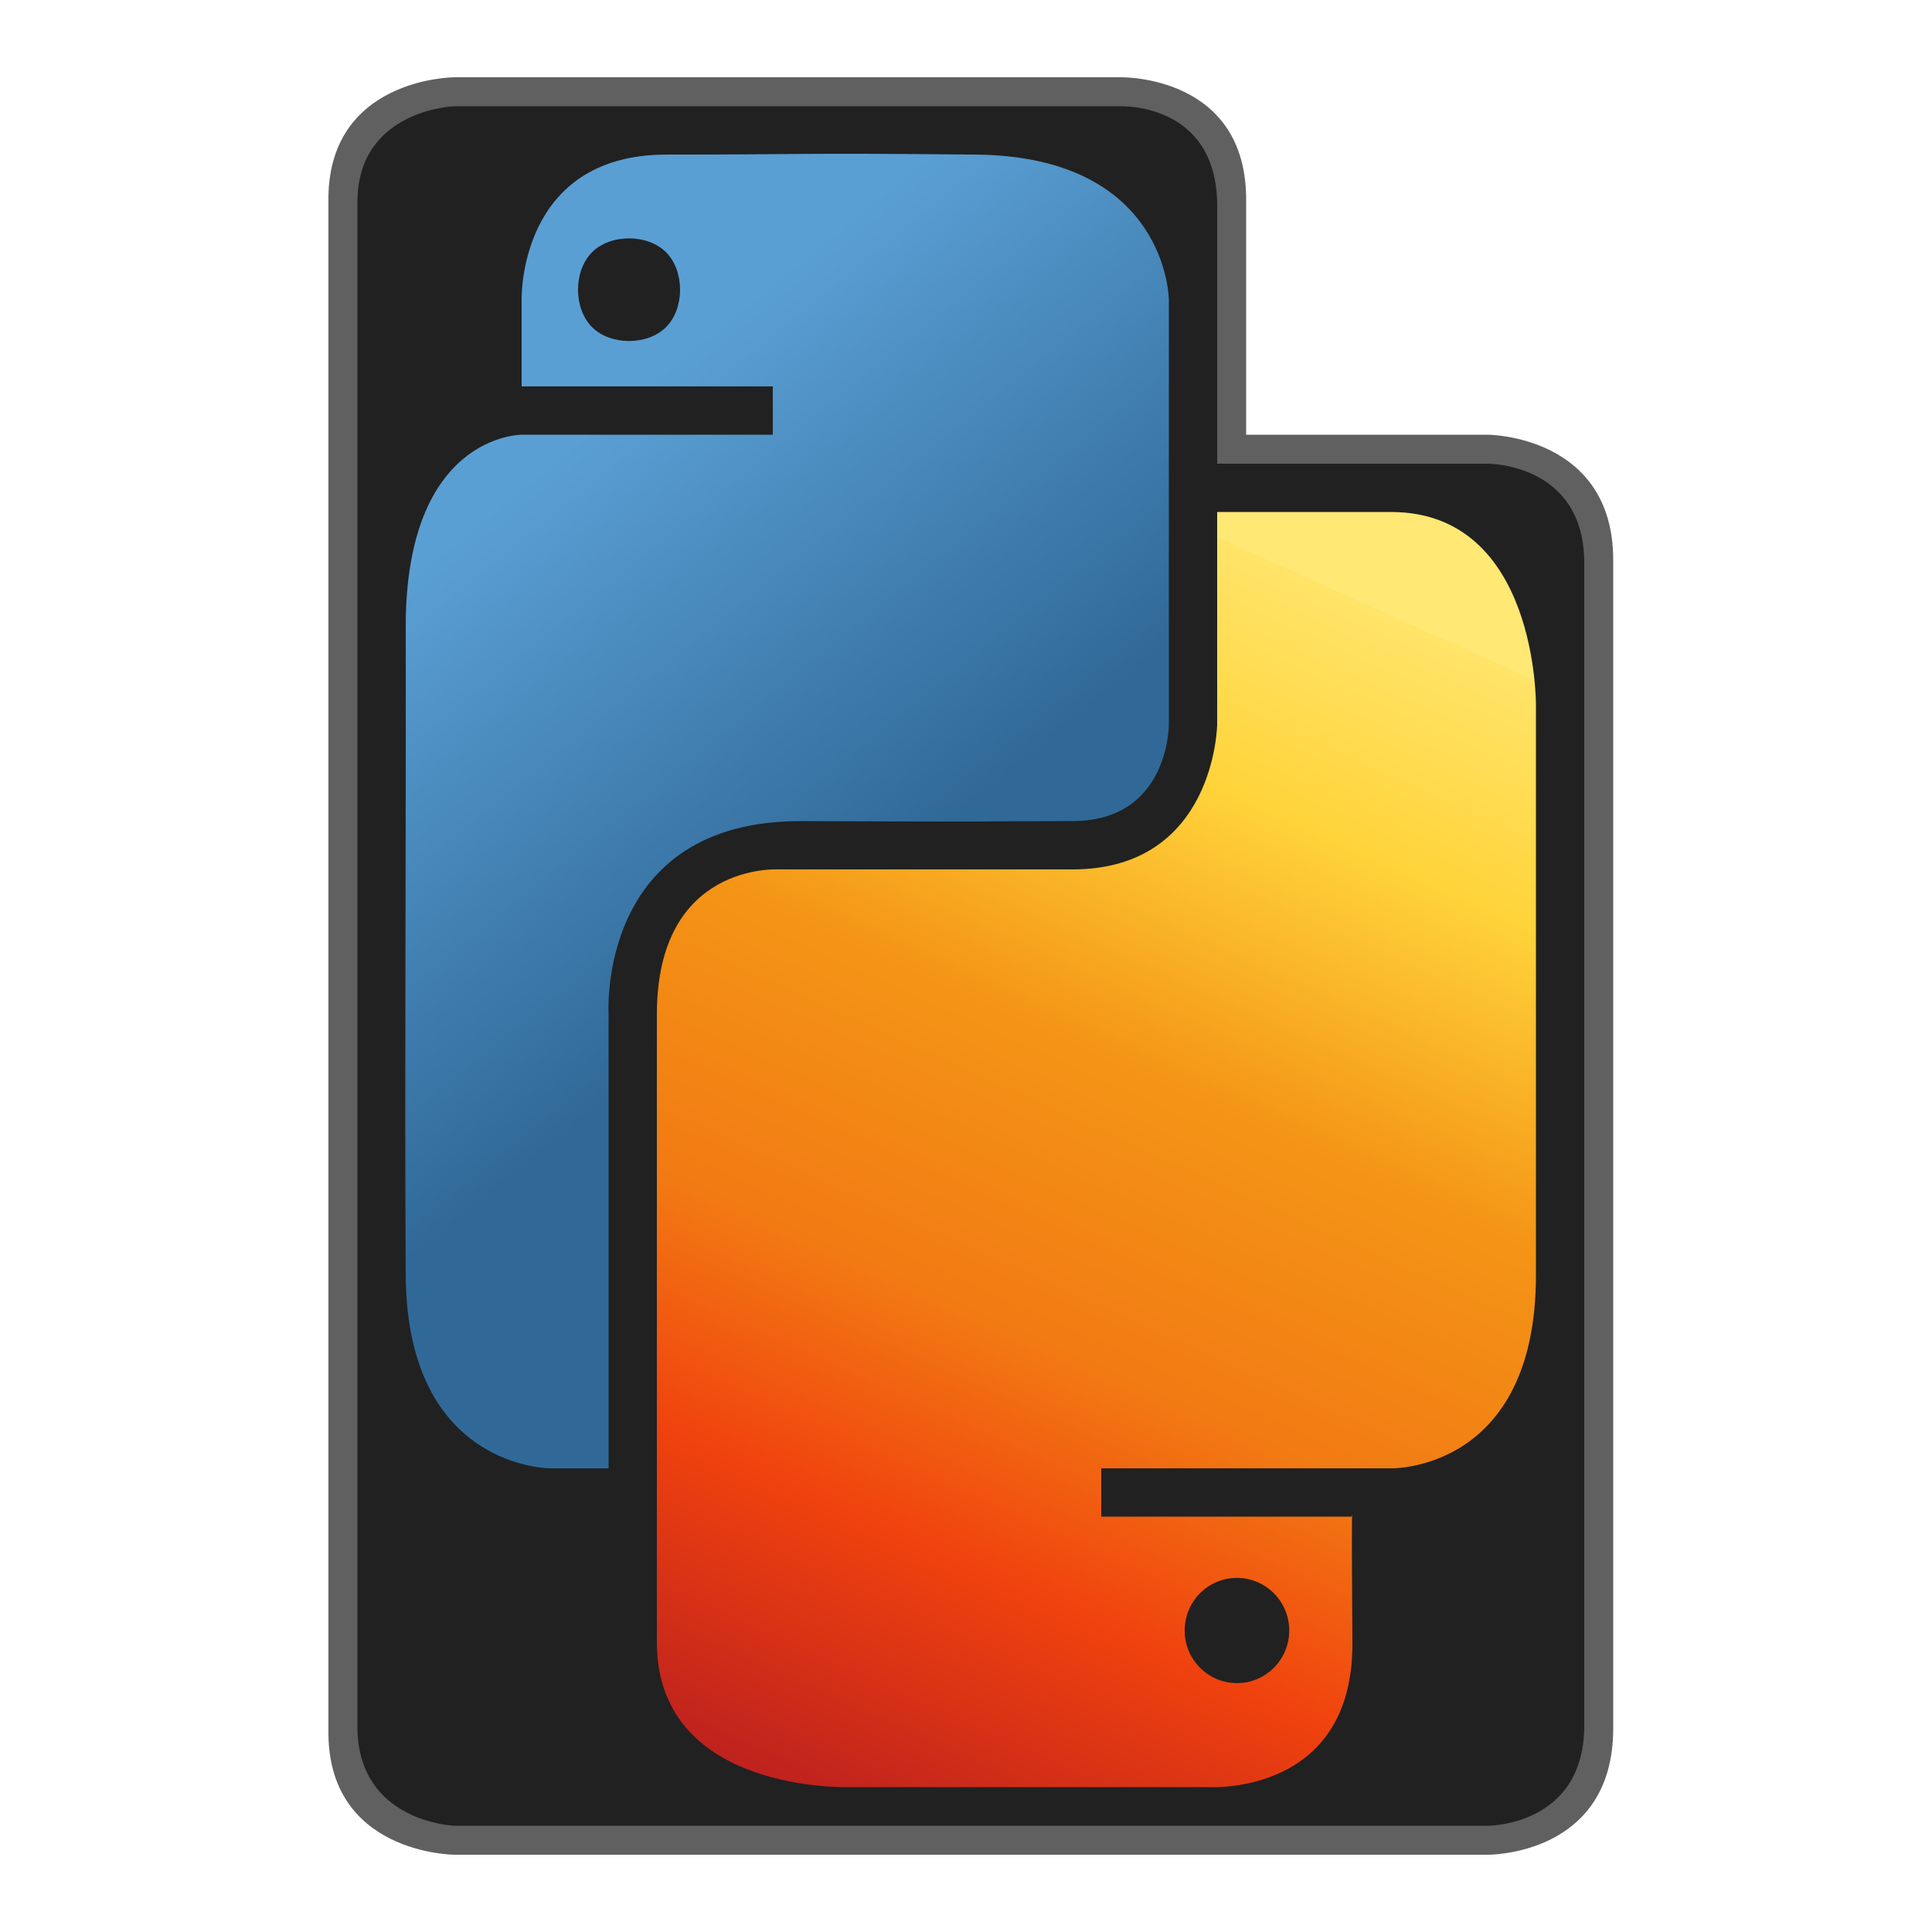
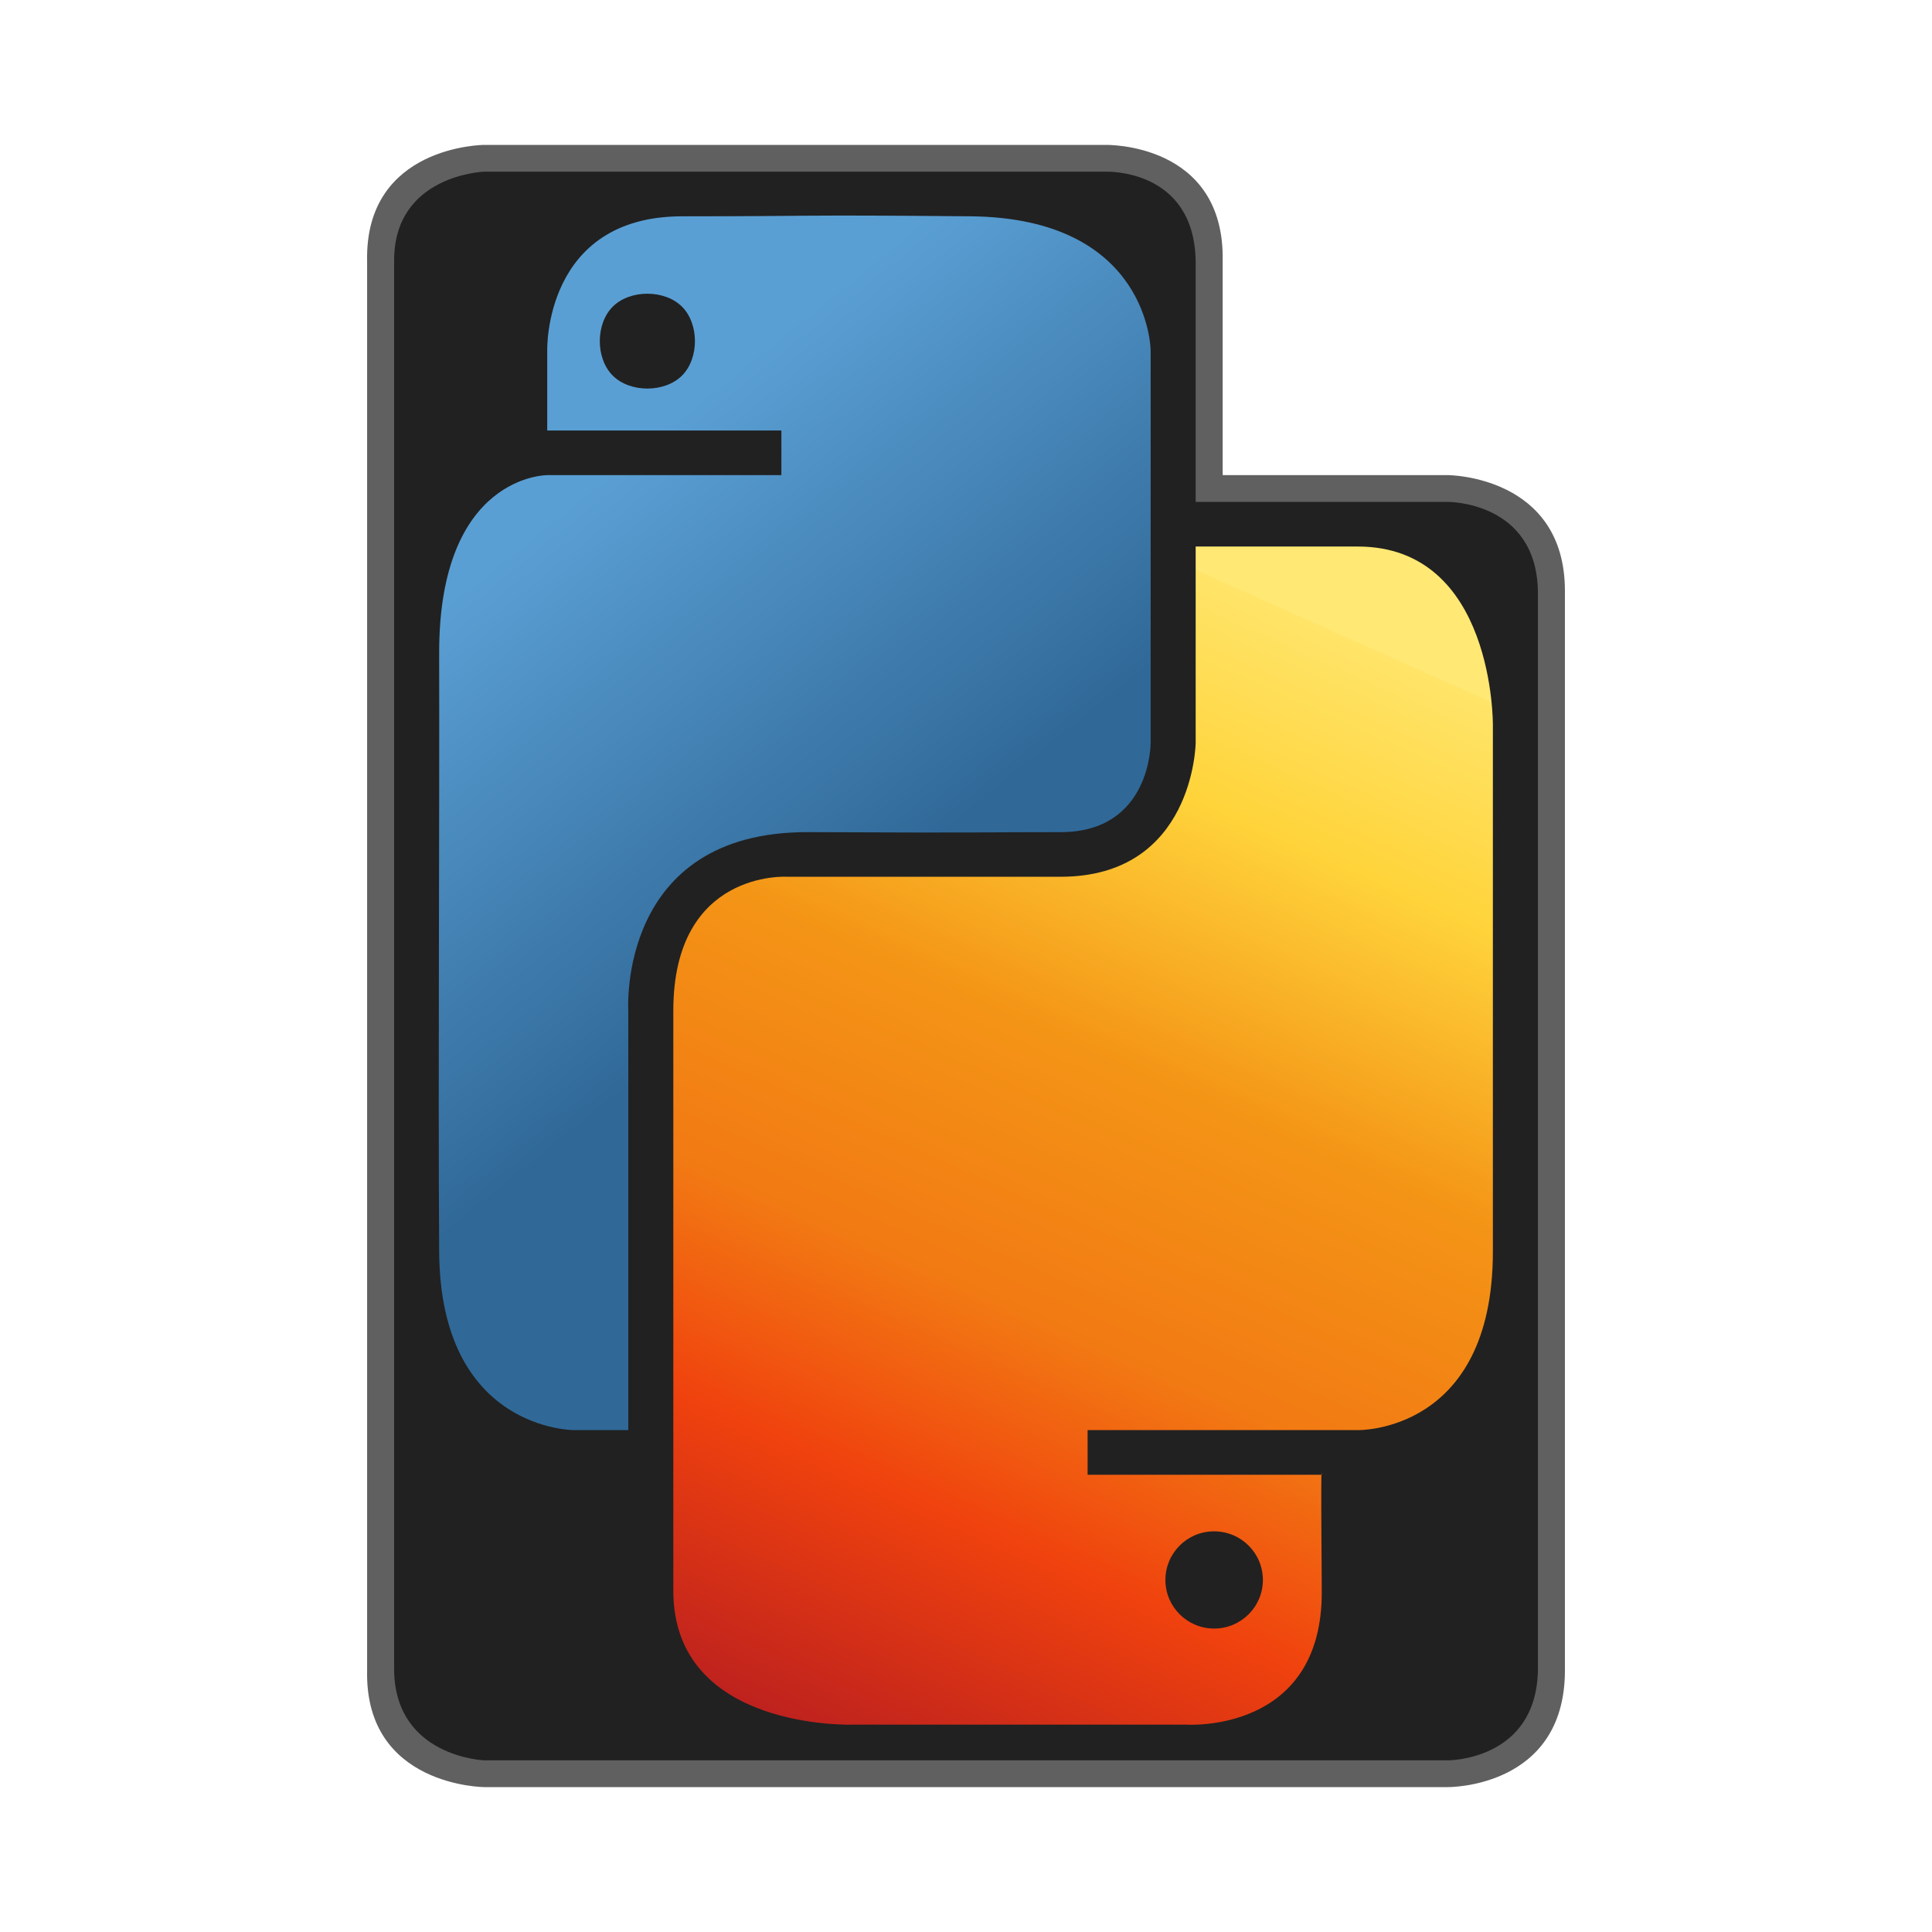
<svg xmlns="http://www.w3.org/2000/svg" xmlns:ns1="http://www.openswatchbook.org/uri/2009/osb" xmlns:xlink="http://www.w3.org/1999/xlink" id="svg8" version="1.1" viewBox="0 0 200 200" height="200mm" width="200mm">
  <defs id="defs2">
    <linearGradient id="linearGradient1458">
      <stop id="stop1454" offset="0" style="stop-color:#5a9fd4;stop-opacity:1" />
      <stop id="stop1456" offset="1" style="stop-color:#306998;stop-opacity:1" />
    </linearGradient>
    <linearGradient id="linearGradient867">
      <stop id="stop878" offset="0" style="stop-color:#612928;stop-opacity:1" />
      <stop style="stop-color:#752226;stop-opacity:1;" offset="0.103" id="stop1512" />
      <stop style="stop-color:#a91425;stop-opacity:1;" offset="0.179" id="stop1486" />
      <stop id="stop1482" offset="0.406" style="stop-color:#f0420e;stop-opacity:1" />
      <stop style="stop-color:#f27a13;stop-opacity:1;" offset="0.538" id="stop4101" />
      <stop style="stop-color:#f49516;stop-opacity:1;" offset="0.706" id="stop1480" />
      <stop style="stop-color:#ffd43b;stop-opacity:1" offset="0.873" id="stop1462" />
      <stop id="stop1490" offset="1" style="stop-color:#ffe469;stop-opacity:1;" />
      <stop id="stop880" offset="1" style="stop-color:#ffe873;stop-opacity:1" />
    </linearGradient>
    <linearGradient ns1:paint="solid" id="linearGradient1199">
      <stop id="stop1197" offset="0" style="stop-color:#ff0000;stop-opacity:1;" />
    </linearGradient>
-     <linearGradient gradientTransform="translate(1.2002048e-4,0.00212954)" gradientUnits="userSpaceOnUse" y2="93.014" x2="88.515" y1="50.263" x1="53.708" id="linearGradient1460" xlink:href="#linearGradient1458" />
-     <linearGradient gradientTransform="translate(1.2002048e-4,0.00212954)" gradientUnits="userSpaceOnUse" y2="61.262" x2="138.521" y1="226.434" x1="64.016" id="linearGradient1552" xlink:href="#linearGradient867" />
+     <linearGradient gradientTransform="matrix(0.9323062,0,0,0.9239205,6.304972,7.609153)" gradientUnits="userSpaceOnUse" y2="93.014" x2="88.515" y1="50.263" x1="53.708" id="linearGradient1460" xlink:href="#linearGradient1458" />
+     <linearGradient gradientTransform="matrix(0.9323062,0,0,0.9239205,6.304972,7.609153)" gradientUnits="userSpaceOnUse" y2="61.262" x2="138.521" y1="226.434" x1="64.016" id="linearGradient1552" xlink:href="#linearGradient867" />
  </defs>
-   <g id="layer1">
-     <path id="rect4098-6" style="opacity:1;fill:#606060;fill-opacity:1;stroke:none;stroke-width:2.11;stroke-miterlimit:0;stroke-dasharray:none;stroke-opacity:1" d="m 47,8.002 h 69 c 0,0 13.228,-0.321 13,13 V 45 h 25 c 0,0 13.015,0.029 13,13.002 V 179 c -0.053,13.162 -13,13 -13,13 H 47 c 0,0 -13.228,-0.073 -13,-12.998 V 21 C 33.745,8.043 47,8.002 47,8.002 Z" />
-     <path d="m 47,11.002 h 69 c 0,0 9.813,-0.406 10,10 v 27 h 28 c 0,0 9.813,-0.076 10,10 V 179.002 c -0.252,10.054 -10,10 -10,10 h -107 c 0,0 -9.813,-0.372 -10,-10 v -158 c -0.04,-9.658 10,-10 10,-10 z" style="opacity:1;fill:#212121;fill-opacity:1;stroke:none;stroke-width:2;stroke-miterlimit:0;stroke-dasharray:none;stroke-opacity:1" id="rect4098" />
+   <g style="display:inline" id="layer2">
+     <g id="layer1">
+       <path id="rect4098-6" style="opacity:1;fill:#606060;fill-opacity:1;stroke:none;stroke-width:1.959;stroke-miterlimit:0;stroke-dasharray:none;stroke-opacity:1" d="m 50.123,15.001 h 64.329 c 0,0 12.333,-0.297 12.12,12.011 v 22.172 h 23.308 c 0,0 12.134,0.027 12.12,12.013 V 172.989 c -0.049,12.16 -12.12,12.011 -12.12,12.011 H 50.123 c 0,0 -12.333,-0.067 -12.12,-12.009 V 27.01 C 37.766,15.038 50.123,15.001 50.123,15.001 Z" />
+       <path d="m 50.123,17.772 h 64.329 c 0,0 9.149,-0.375 9.323,9.239 v 24.946 h 26.105 c 0,0 9.149,-0.071 9.323,9.239 V 172.991 c -0.235,9.289 -9.323,9.239 -9.323,9.239 H 50.123 c 0,0 -9.149,-0.344 -9.323,-9.239 V 27.011 c -0.037,-8.923 9.323,-9.239 9.323,-9.239 z" style="opacity:1;fill:#212121;fill-opacity:1;stroke:none;stroke-width:1.856;stroke-miterlimit:0;stroke-dasharray:none;stroke-opacity:1" id="rect4098" />
+     </g>
+     <path d="m 70.634,22.392 c -14.345,0 -13.985,13.859 -13.985,13.859 v 8.315 h 24.24 v 4.62 H 56.65 c 0,0 -11.231,-0.062 -11.188,18.478 0.044,18.54 -0.113,43.336 0,61.903 0.113,18.567 13.985,18.478 13.985,18.478 h 5.594 v -43.424 c 0,0 -1.17,-18.568 18.646,-18.478 19.816,0.089 16.729,0 26.105,0 9.375,0 9.323,-9.239 9.323,-9.239 V 54.07 36.251 c 0,0 -0.108,-13.685 -18.646,-13.859 -18.538,-0.173 -15.489,0 -29.834,0 z m -3.618,8.012 c 1.343,3e-6 2.686,0.446 3.581,1.339 1.791,1.786 1.791,5.356 0,7.142 -1.791,1.785 -5.372,1.785 -7.163,0 -1.791,-1.785 -1.791,-5.356 0,-7.142 0.895,-0.893 2.239,-1.339 3.582,-1.339 z" style="fill:url(#linearGradient1460);fill-opacity:1;stroke:none;stroke-width:0.179px;stroke-linecap:butt;stroke-linejoin:miter;stroke-opacity:1" id="path1269" />
+     <path d="m 123.776,56.577 v 20.326 c 0,0 -0.173,13.859 -13.985,13.859 H 81.459 c 0,0 -11.757,-0.726 -11.757,13.859 v 60.055 c 0,14.529 18.646,13.859 18.646,13.859 h 34.495 c 0,0 14.097,0.94 13.985,-13.859 -0.113,-14.799 0,-12.011 0,-12.011 h -24.24 v -4.62 h 27.969 c 0,0 13.985,0.323 13.985,-18.478 V 75.055 c 0,0 0.171,-18.478 -13.985,-18.478 z m 1.891,101.948 h 2.6e-4 c 0.007,0 0.014,-2e-5 0.021,0 2.787,1.3e-4 5.046,2.252 5.045,5.031 -4e-5,2.778 -2.259,5.03 -5.045,5.031 -2.787,1.4e-4 -5.046,-2.252 -5.046,-5.031 -7e-5,-2.77 2.246,-5.031 5.025,-5.031 z" style="opacity:1;mix-blend-mode:normal;fill:url(#linearGradient1552);fill-opacity:1;stroke:none;stroke-width:2.034;stroke-linecap:butt;stroke-linejoin:miter;stroke-miterlimit:4;stroke-dasharray:none;stroke-opacity:1" id="path1271" />
  </g>
-   <g style="display:inline" id="layer2">
-     <path d="m 69,16.002 c -15.386,0 -15,15 -15,15 v 9 h 26 v 5 h -26 c 0,0 -12.047,-0.067 -12,20 0.047,20.067 -0.122,46.904 0,67 0.122,20.096 15,20 15,20 h 6 v -47 c 0,0 -1.255,-20.097 20,-20 21.255,0.097 17.944,0 28,0 10.056,0 10,-10 10,-10 V 50.289 31.002 c 0,0 -0.116,-14.812 -20,-15 -19.884,-0.188 -16.614,0 -32,0 z m -3.881,8.672 c 1.441,4e-6 2.881,0.483 3.841,1.449 1.921,1.933 1.921,5.797 0,7.73 -1.921,1.932 -5.762,1.932 -7.683,0 -1.921,-1.932 -1.921,-5.797 0,-7.73 0.96,-0.966 2.401,-1.449 3.842,-1.449 z" style="fill:url(#linearGradient1460);fill-opacity:1;stroke:none;stroke-width:0.193px;stroke-linecap:butt;stroke-linejoin:miter;stroke-opacity:1" id="path1269" />
-     <path d="m 126,53.002 v 22 c 0,0 -0.186,15 -15,15 H 80.611 c 0,0 -12.611,-0.786 -12.611,15 v 65 c 0,15.725 20,15 20,15 h 37 c 0,0 15.121,1.018 15,-15 -0.121,-16.018 0,-13 0,-13 h -26 v -5 h 30 c 0,0 15,0.35 15,-20 v -59 c 0,0 0.183,-20 -15,-20 z m 2.028,110.343 h 2.8e-4 c 0.007,0 0.015,-2e-5 0.022,0 2.989,1.4e-4 5.412,2.438 5.412,5.445 -4e-5,3.007 -2.423,5.445 -5.412,5.445 -2.989,1.5e-4 -5.412,-2.438 -5.412,-5.445 -8e-5,-2.998 2.409,-5.445 5.389,-5.445 z" style="opacity:1;mix-blend-mode:normal;fill:url(#linearGradient1552);fill-opacity:1;stroke:none;stroke-width:2.192;stroke-linecap:butt;stroke-linejoin:miter;stroke-miterlimit:4;stroke-dasharray:none;stroke-opacity:1" id="path1271" />
+   <g style="display:none" id="layer3">
+     <rect y="0" x="35" height="15" width="116.163" id="rect4159" style="opacity:1;fill:#44aa00;fill-opacity:1;stroke:none;stroke-width:1.993;stroke-miterlimit:0;stroke-dasharray:none;stroke-opacity:1" />
+     <rect style="opacity:1;fill:#44aa00;fill-opacity:1;stroke:none;stroke-width:1.993;stroke-miterlimit:0;stroke-dasharray:none;stroke-opacity:1" id="rect4159-3" width="116.163" height="15" x="35" y="185" />
+     <rect style="opacity:1;fill:#44aa00;fill-opacity:1;stroke:none;stroke-width:2.943;stroke-miterlimit:0;stroke-dasharray:none;stroke-opacity:1" id="rect4159-6" width="38" height="100" x="0" y="38" />
  </g>
</svg>
